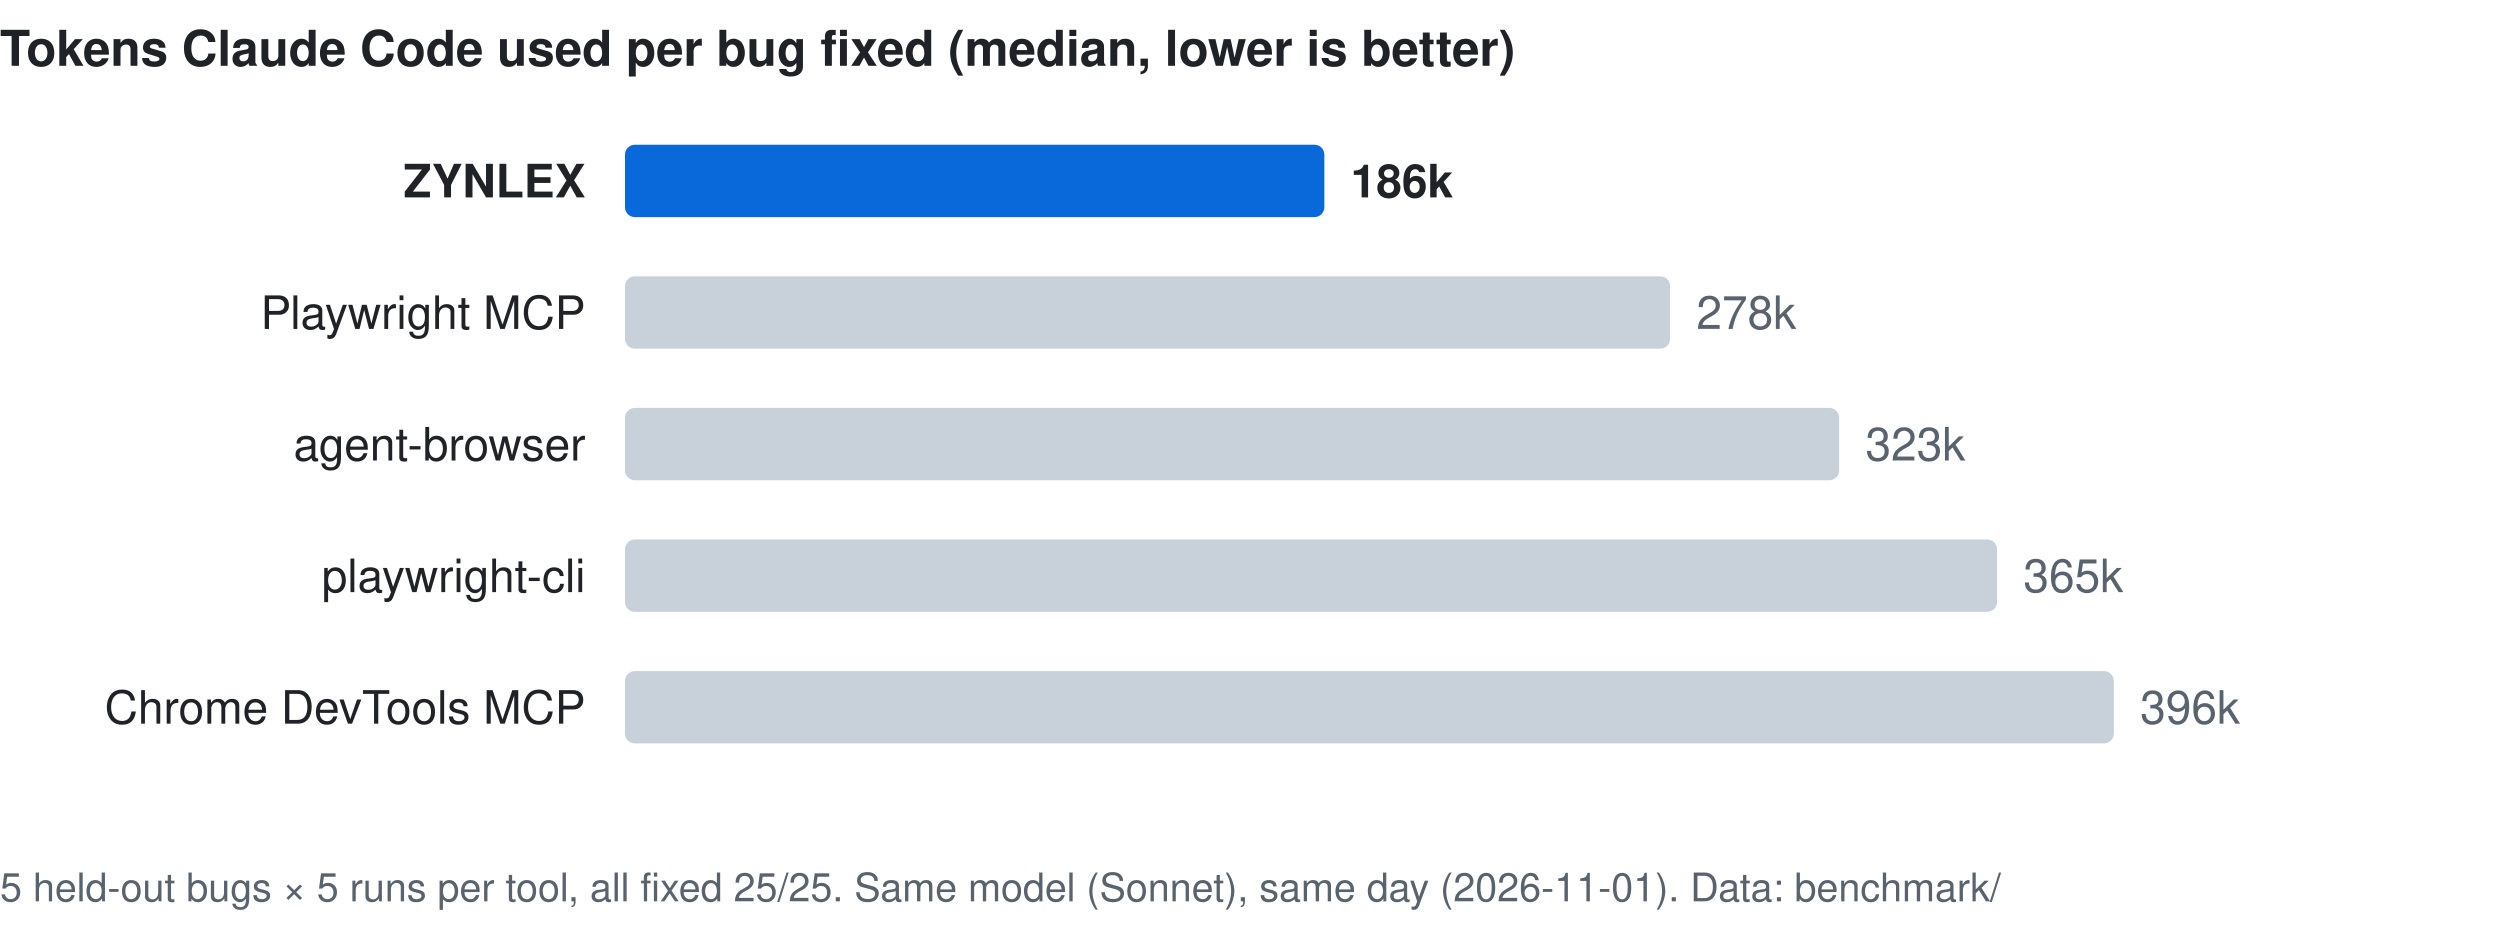
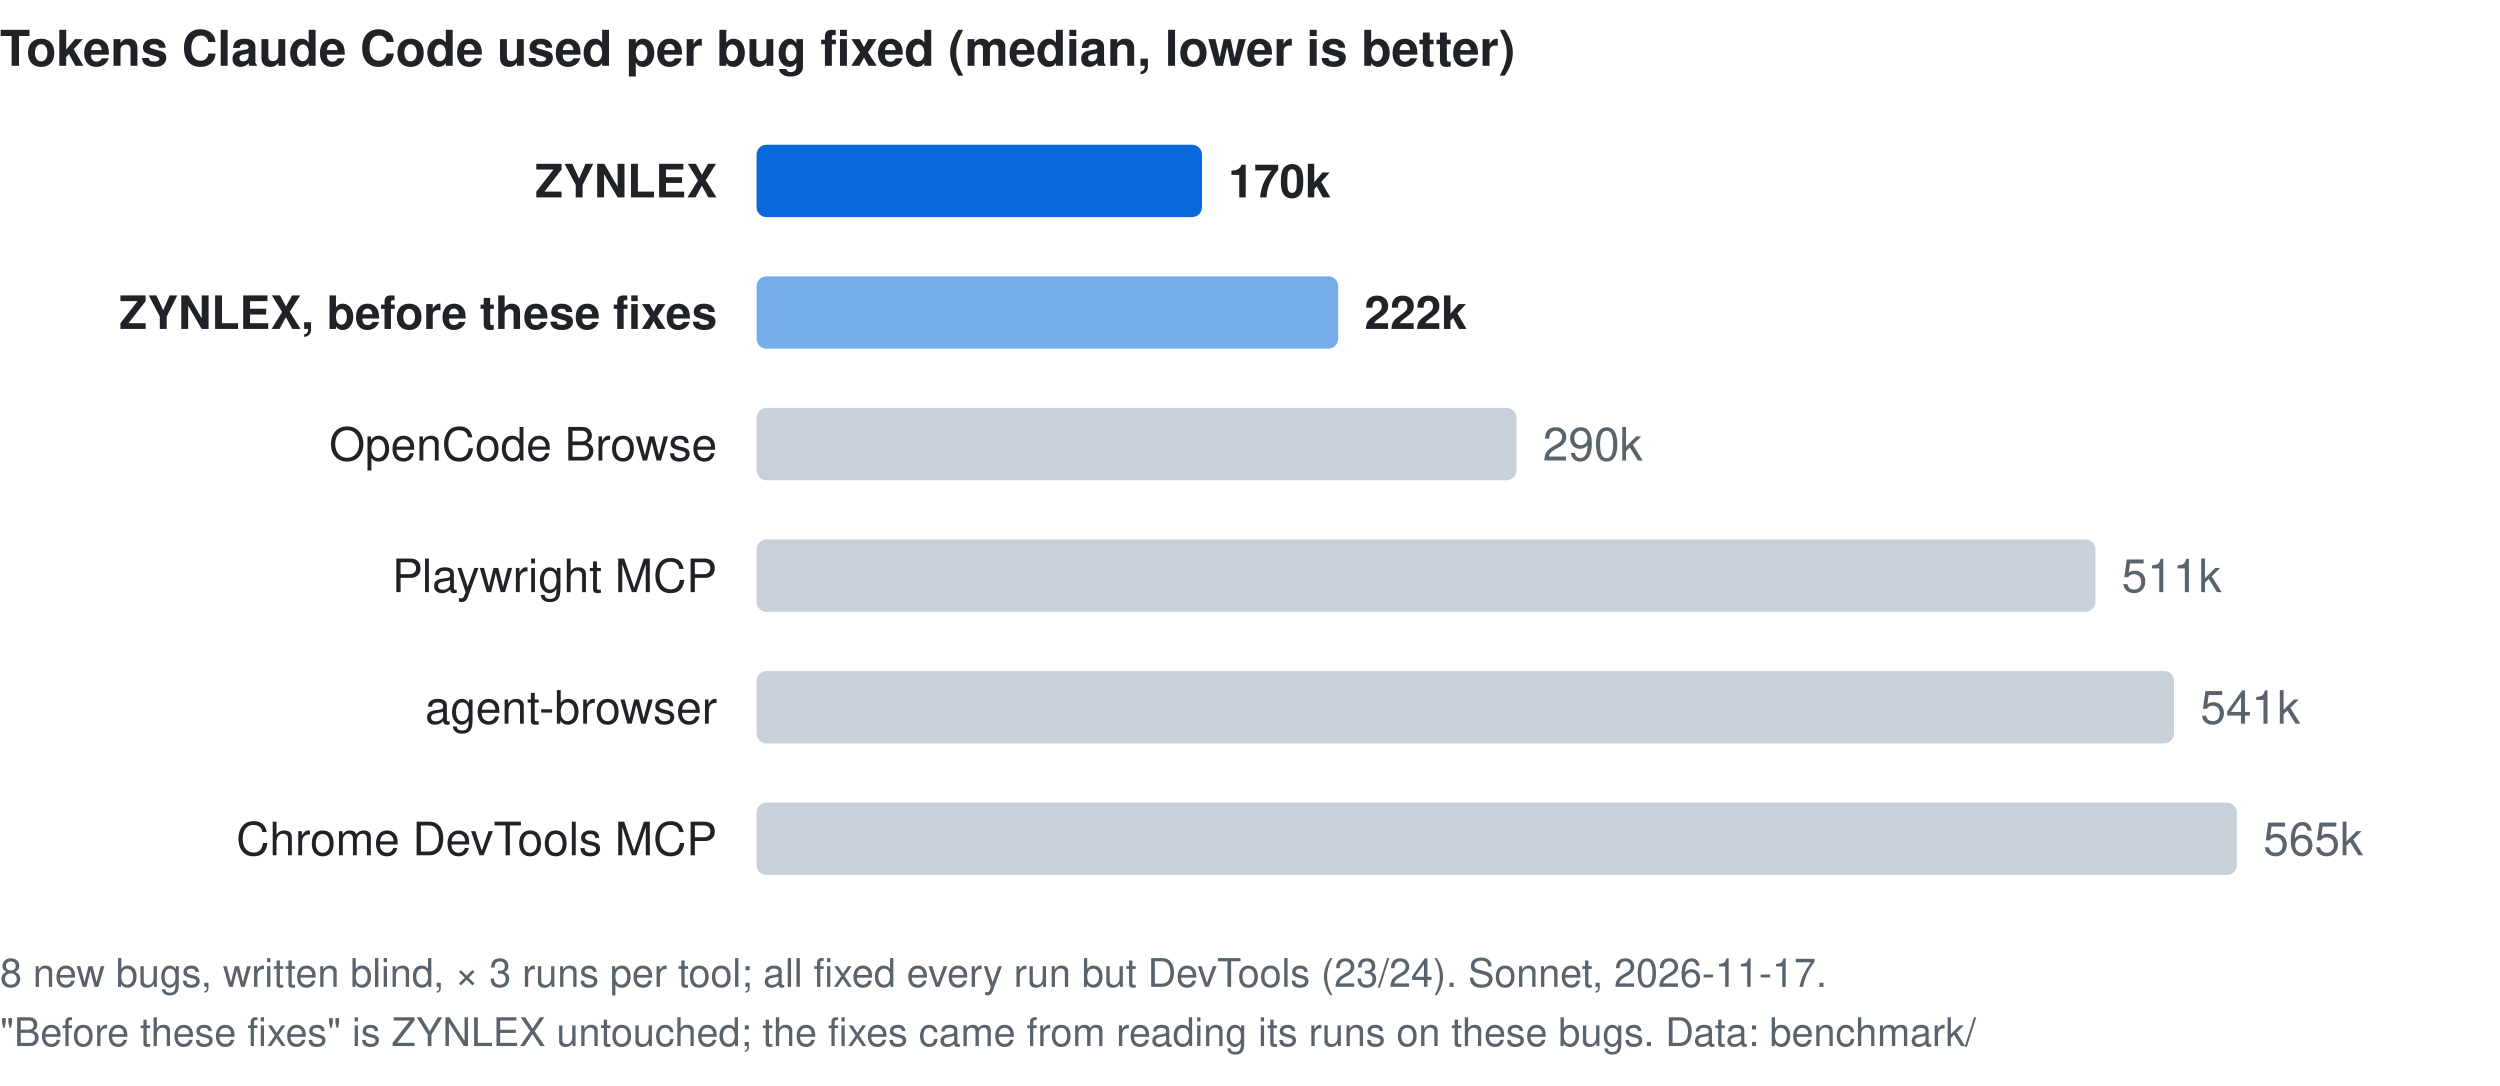
- <svg xmlns="http://www.w3.org/2000/svg" width="760" height="284" viewBox="0 0 760 284" font-family="-apple-system,BlinkMacSystemFont,Segoe UI,Helvetica,Arial,sans-serif">
-   <style>.fg{fill:#1f2328}.mu{fill:#59636e}.bar{fill:#c8d1da}.acc{fill:#0969da}@media (prefers-color-scheme: dark){.fg{fill:#e6edf3}.mu{fill:#9198a1}.bar{fill:#3d444d}.acc{fill:#4493f8}}</style>
+ <svg xmlns="http://www.w3.org/2000/svg" width="760" height="330" viewBox="0 0 760 330" font-family="-apple-system,BlinkMacSystemFont,Segoe UI,Helvetica,Arial,sans-serif">
+   <style>.fg{fill:#1f2328}.mu{fill:#59636e}.bar{fill:#c8d1da}.acc{fill:#0969da}.acc2{fill:#0969da;fill-opacity:.55}@media (prefers-color-scheme: dark){.fg{fill:#e6edf3}.mu{fill:#9198a1}.bar{fill:#3d444d}.acc{fill:#4493f8}.acc2{fill:#4493f8;fill-opacity:.55}}</style>
  <text x="0" y="20" font-size="15" font-weight="600" class="fg">Tokens Claude Code used per bug fixed (median, lower is better)</text>
-   <text x="178" y="60" font-size="14" text-anchor="end" class="fg" font-weight="600">ZYNLEX</text>
-   <rect x="190" y="44" width="212.6" height="22" rx="3" class="acc" />
-   <text x="410.6" y="60" font-size="14" class="fg" font-weight="600">186k</text>
-   <text x="178" y="100" font-size="14" text-anchor="end" class="fg" font-weight="400">Playwright MCP</text>
-   <rect x="190" y="84" width="317.7" height="22" rx="3" class="bar" />
-   <text x="515.7" y="100" font-size="14" class="mu" font-weight="400">278k</text>
-   <text x="178" y="140" font-size="14" text-anchor="end" class="fg" font-weight="400">agent-browser</text>
-   <rect x="190" y="124" width="369.1" height="22" rx="3" class="bar" />
-   <text x="567.1" y="140" font-size="14" class="mu" font-weight="400">323k</text>
-   <text x="178" y="180" font-size="14" text-anchor="end" class="fg" font-weight="400">playwright-cli</text>
-   <rect x="190" y="164" width="417.1" height="22" rx="3" class="bar" />
-   <text x="615.1" y="180" font-size="14" class="mu" font-weight="400">365k</text>
-   <text x="178" y="220" font-size="14" text-anchor="end" class="fg" font-weight="400">Chrome DevTools MCP</text>
-   <rect x="190" y="204" width="452.6" height="22" rx="3" class="bar" />
-   <text x="650.6" y="220" font-size="14" class="mu" font-weight="400">396k</text>
-   <text x="0" y="274" font-size="12" class="mu">5 held-out bugs × 5 runs per tool, all fixed 25/25. Same model (Sonnet), same day (2026-11-01). Data: benchmark/</text>
+   <text x="218" y="60" font-size="14" text-anchor="end" class="fg" font-weight="600">ZYNLEX</text>
+   <rect x="230" y="44" width="135.4" height="22" rx="3" class="acc" />
+   <text x="373.4" y="60" font-size="14" class="fg" font-weight="600">170k</text>
+   <text x="218" y="100" font-size="14" text-anchor="end" class="fg" font-weight="600">ZYNLEX, before these fixes</text>
+   <rect x="230" y="84" width="176.8" height="22" rx="3" class="acc2" />
+   <text x="414.8" y="100" font-size="14" class="fg" font-weight="600">222k</text>
+   <text x="218" y="140" font-size="14" text-anchor="end" class="fg" font-weight="400">OpenCode Browse</text>
+   <rect x="230" y="124" width="231.0" height="22" rx="3" class="bar" />
+   <text x="469.0" y="140" font-size="14" class="mu" font-weight="400">290k</text>
+   <text x="218" y="180" font-size="14" text-anchor="end" class="fg" font-weight="400">Playwright MCP</text>
+   <rect x="230" y="164" width="407.0" height="22" rx="3" class="bar" />
+   <text x="645.0" y="180" font-size="14" class="mu" font-weight="400">511k</text>
+   <text x="218" y="220" font-size="14" text-anchor="end" class="fg" font-weight="400">agent-browser</text>
+   <rect x="230" y="204" width="430.9" height="22" rx="3" class="bar" />
+   <text x="668.9" y="220" font-size="14" class="mu" font-weight="400">541k</text>
+   <text x="218" y="260" font-size="14" text-anchor="end" class="fg" font-weight="400">Chrome DevTools MCP</text>
+   <rect x="230" y="244" width="450.0" height="22" rx="3" class="bar" />
+   <text x="688.0" y="260" font-size="14" class="mu" font-weight="400">565k</text>
+   <text x="0" y="300" font-size="12" class="mu">8 new bugs, written blind, × 3 runs per tool; all fixed every run but DevTools (23/24). Sonnet, 2026-11-17.</text>
+   <text x="0" y="318" font-size="12" class="mu">"Before these fixes" is ZYNLEX untouched; the fixes came from reading its runs on these bugs. Data: benchmark/</text>
</svg>
